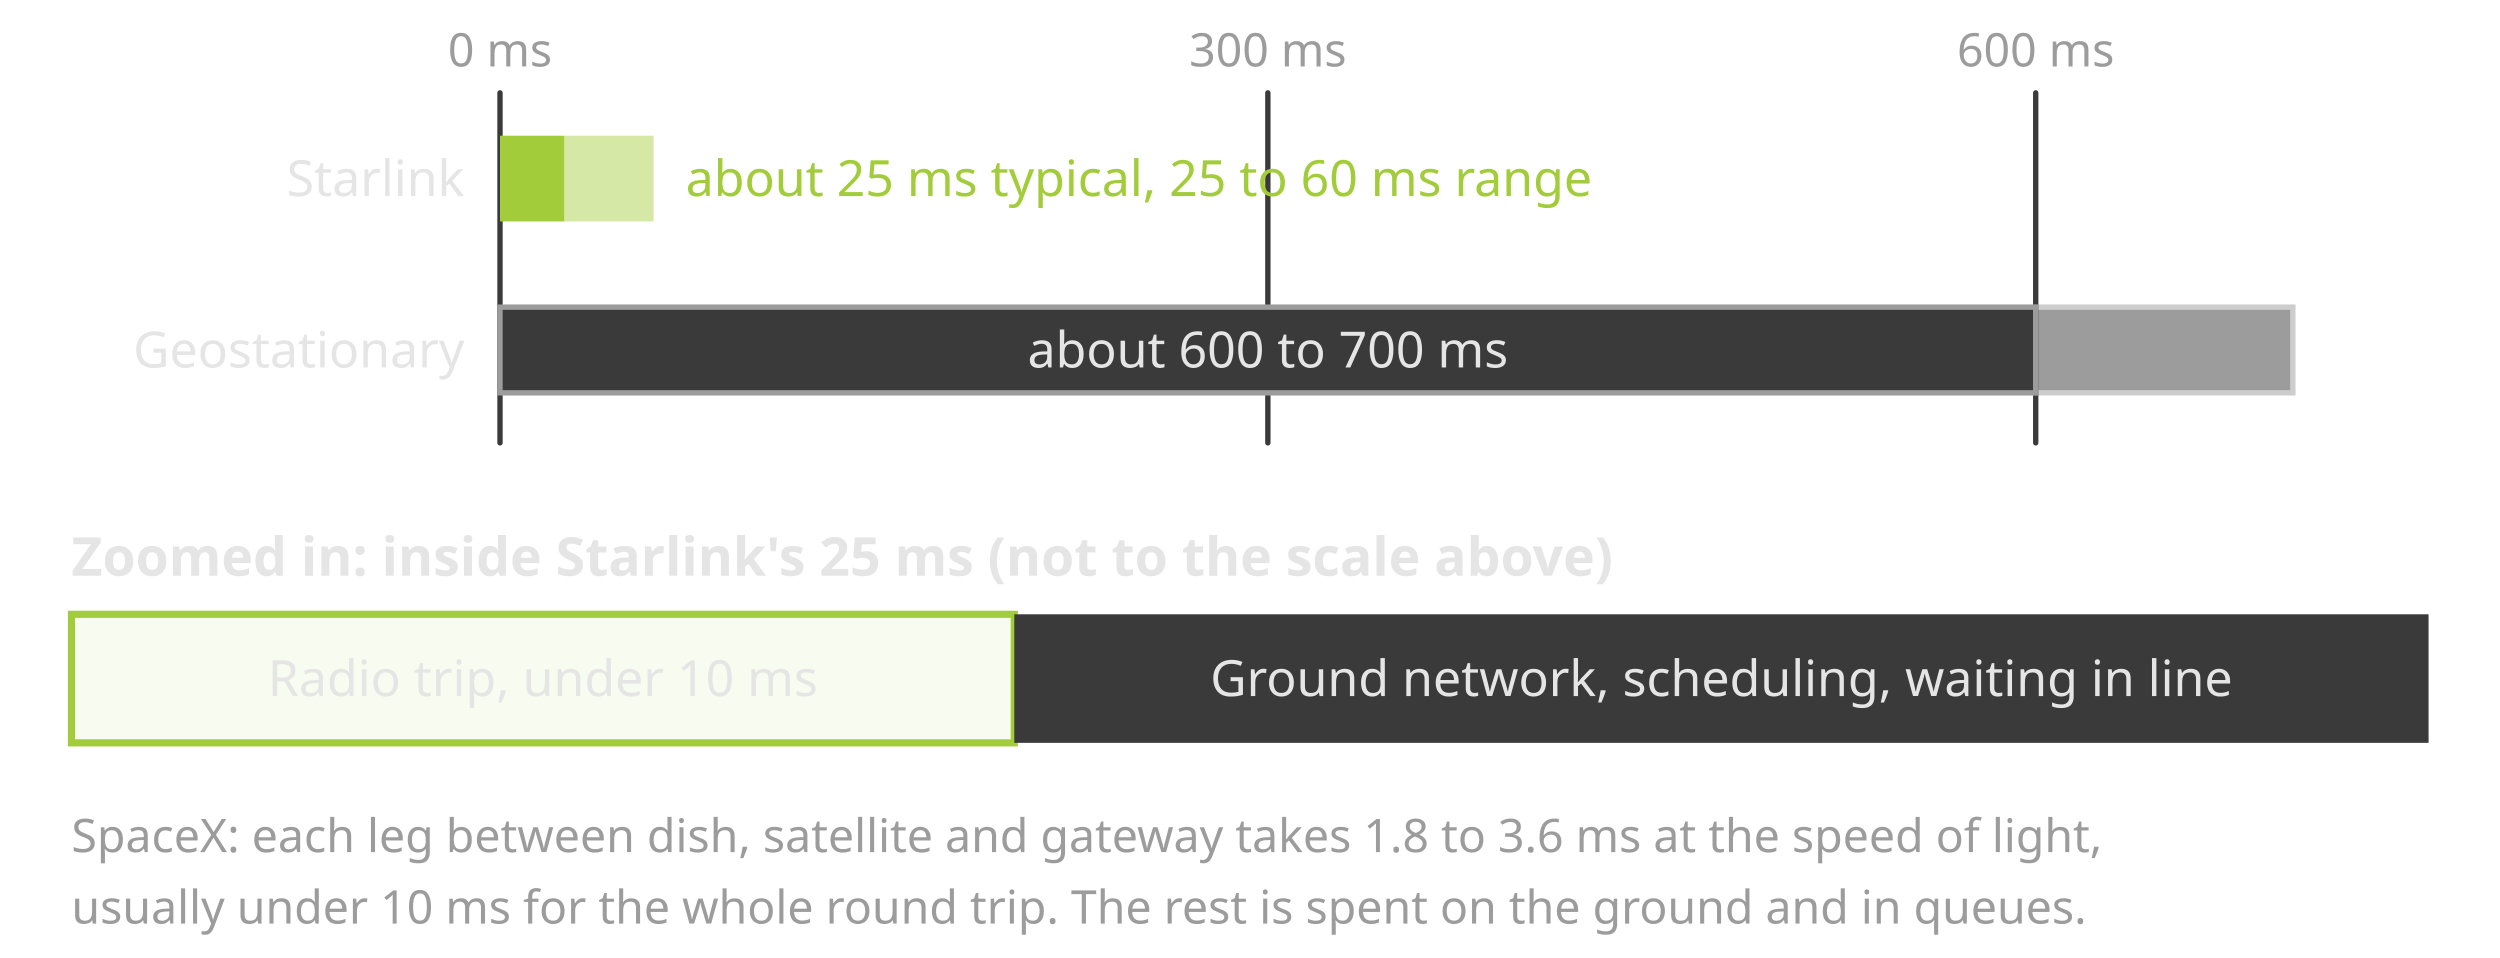
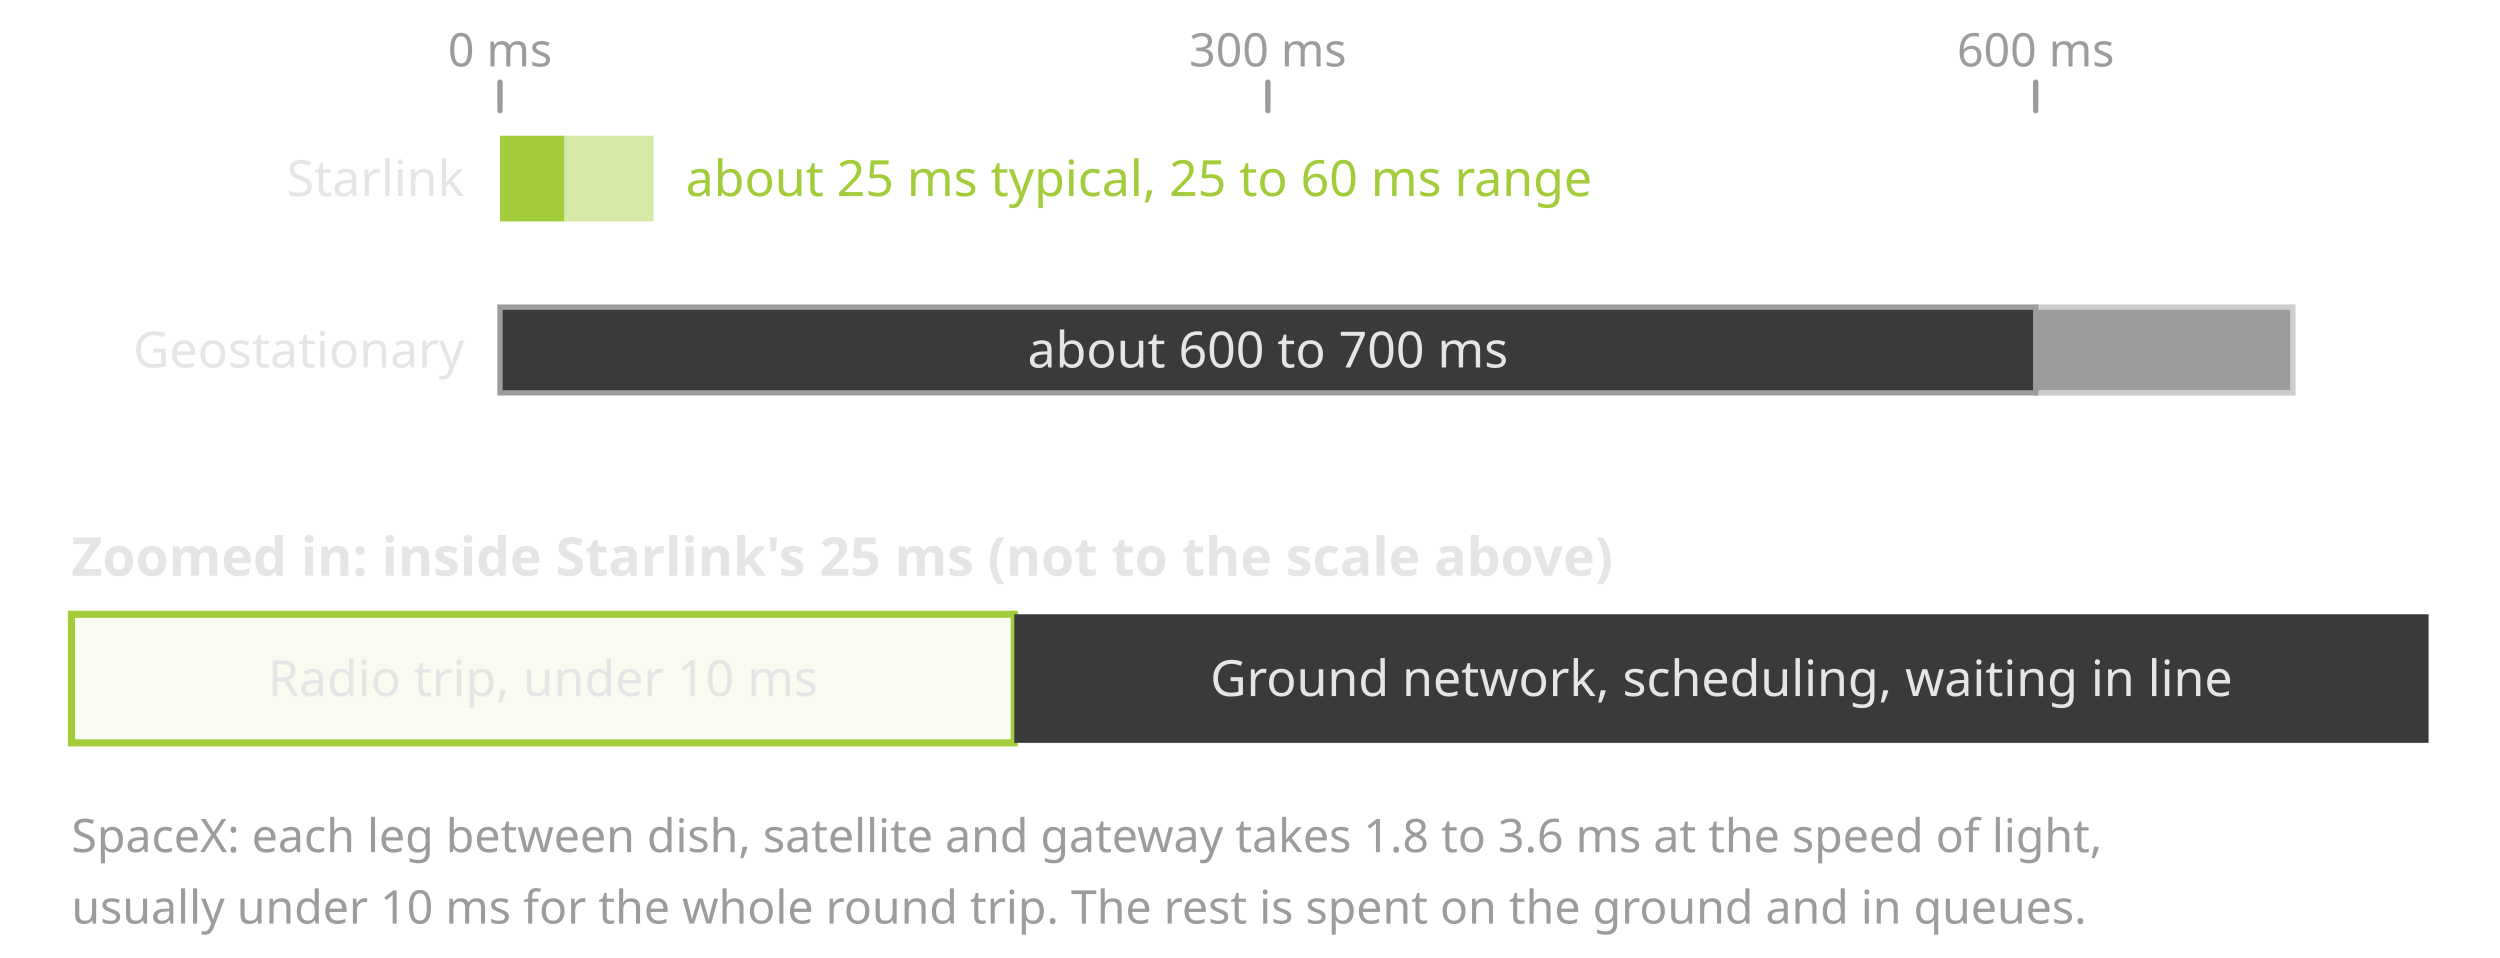
<svg xmlns="http://www.w3.org/2000/svg" viewBox="0 0 700 268" width="700" height="268" role="img" aria-label="Latency bars: Starlink about 25 ms against geostationary about 600 to 700 ms, and what fills the 25 ms">
-   <line x1="140" y1="26" x2="140" y2="124" stroke="#3A3A3A" stroke-width="1.5" stroke-linecap="round" />
+   <line x1="140" y1="23" x2="140" y2="31" stroke="#9C9C9C" stroke-width="1.5" stroke-linecap="round" />
  <text x="140" y="18.6" font-family="IBM Plex Sans" font-size="13" fill="#9C9C9C" text-anchor="middle" font-weight="400">0 ms</text>
-   <line x1="355" y1="26" x2="355" y2="124" stroke="#3A3A3A" stroke-width="1.5" stroke-linecap="round" />
+   <line x1="355" y1="23" x2="355" y2="31" stroke="#9C9C9C" stroke-width="1.5" stroke-linecap="round" />
  <text x="355" y="18.6" font-family="IBM Plex Sans" font-size="13" fill="#9C9C9C" text-anchor="middle" font-weight="400">300 ms</text>
-   <line x1="570" y1="26" x2="570" y2="124" stroke="#3A3A3A" stroke-width="1.5" stroke-linecap="round" />
+   <line x1="570" y1="23" x2="570" y2="31" stroke="#9C9C9C" stroke-width="1.5" stroke-linecap="round" />
  <text x="570" y="18.6" font-family="IBM Plex Sans" font-size="13" fill="#9C9C9C" text-anchor="middle" font-weight="400">600 ms</text>
  <text x="130" y="54.9" font-family="IBM Plex Sans" font-size="14" fill="#E5E5E5" text-anchor="end" font-weight="400">Starlink</text>
  <rect x="140" y="38" width="18" height="24" rx="0" fill="#A2CC3A" />
  <rect x="158" y="38" width="25" height="24" rx="0" fill="#A2CC3A" opacity="0.45" />
  <text x="192" y="54.9" font-family="IBM Plex Sans" font-size="14" fill="#A2CC3A" text-anchor="start" font-weight="400">about 25 ms typical, 25 to 60 ms range</text>
  <text x="130" y="102.9" font-family="IBM Plex Sans" font-size="14" fill="#E5E5E5" text-anchor="end" font-weight="400">Geostationary</text>
  <rect x="140" y="86" width="430" height="24" rx="0" fill="#3A3A3A" stroke="#9C9C9C" stroke-width="1.5" />
  <rect x="570" y="86" width="72" height="24" rx="0" fill="#3A3A3A" stroke="#9C9C9C" stroke-width="1.5" opacity="0.5" />
  <text x="355" y="102.9" font-family="IBM Plex Sans" font-size="14" fill="#E5E5E5" text-anchor="middle" font-weight="400">about 600 to 700 ms</text>
  <text x="20" y="161.2" font-family="IBM Plex Sans" font-size="15" fill="#E5E5E5" text-anchor="start" font-weight="600">Zoomed in: inside Starlink's 25 ms (not to the scale above)</text>
  <rect x="20" y="172" width="264" height="36" rx="0" fill="rgba(162,204,58,0.08)" stroke="#A2CC3A" stroke-width="2" />
  <rect x="284" y="172" width="396" height="36" rx="0" fill="#3A3A3A" />
  <text x="152" y="194.9" font-family="IBM Plex Sans" font-size="14" fill="#E5E5E5" text-anchor="middle" font-weight="400">Radio trip, under 10 ms</text>
  <text x="482" y="194.9" font-family="IBM Plex Sans" font-size="14" fill="#E5E5E5" text-anchor="middle" font-weight="400">Ground network, scheduling, waiting in line</text>
  <text x="20" y="238.6" font-family="IBM Plex Sans" font-size="13" fill="#9C9C9C" text-anchor="start" font-weight="400">SpaceX: each leg between dish, satellite and gateway takes 1.8 to 3.6 ms at the speed of light,</text>
  <text x="20" y="258.6" font-family="IBM Plex Sans" font-size="13" fill="#9C9C9C" text-anchor="start" font-weight="400">usually under 10 ms for the whole round trip. The rest is spent on the ground and in queues.</text>
</svg>
